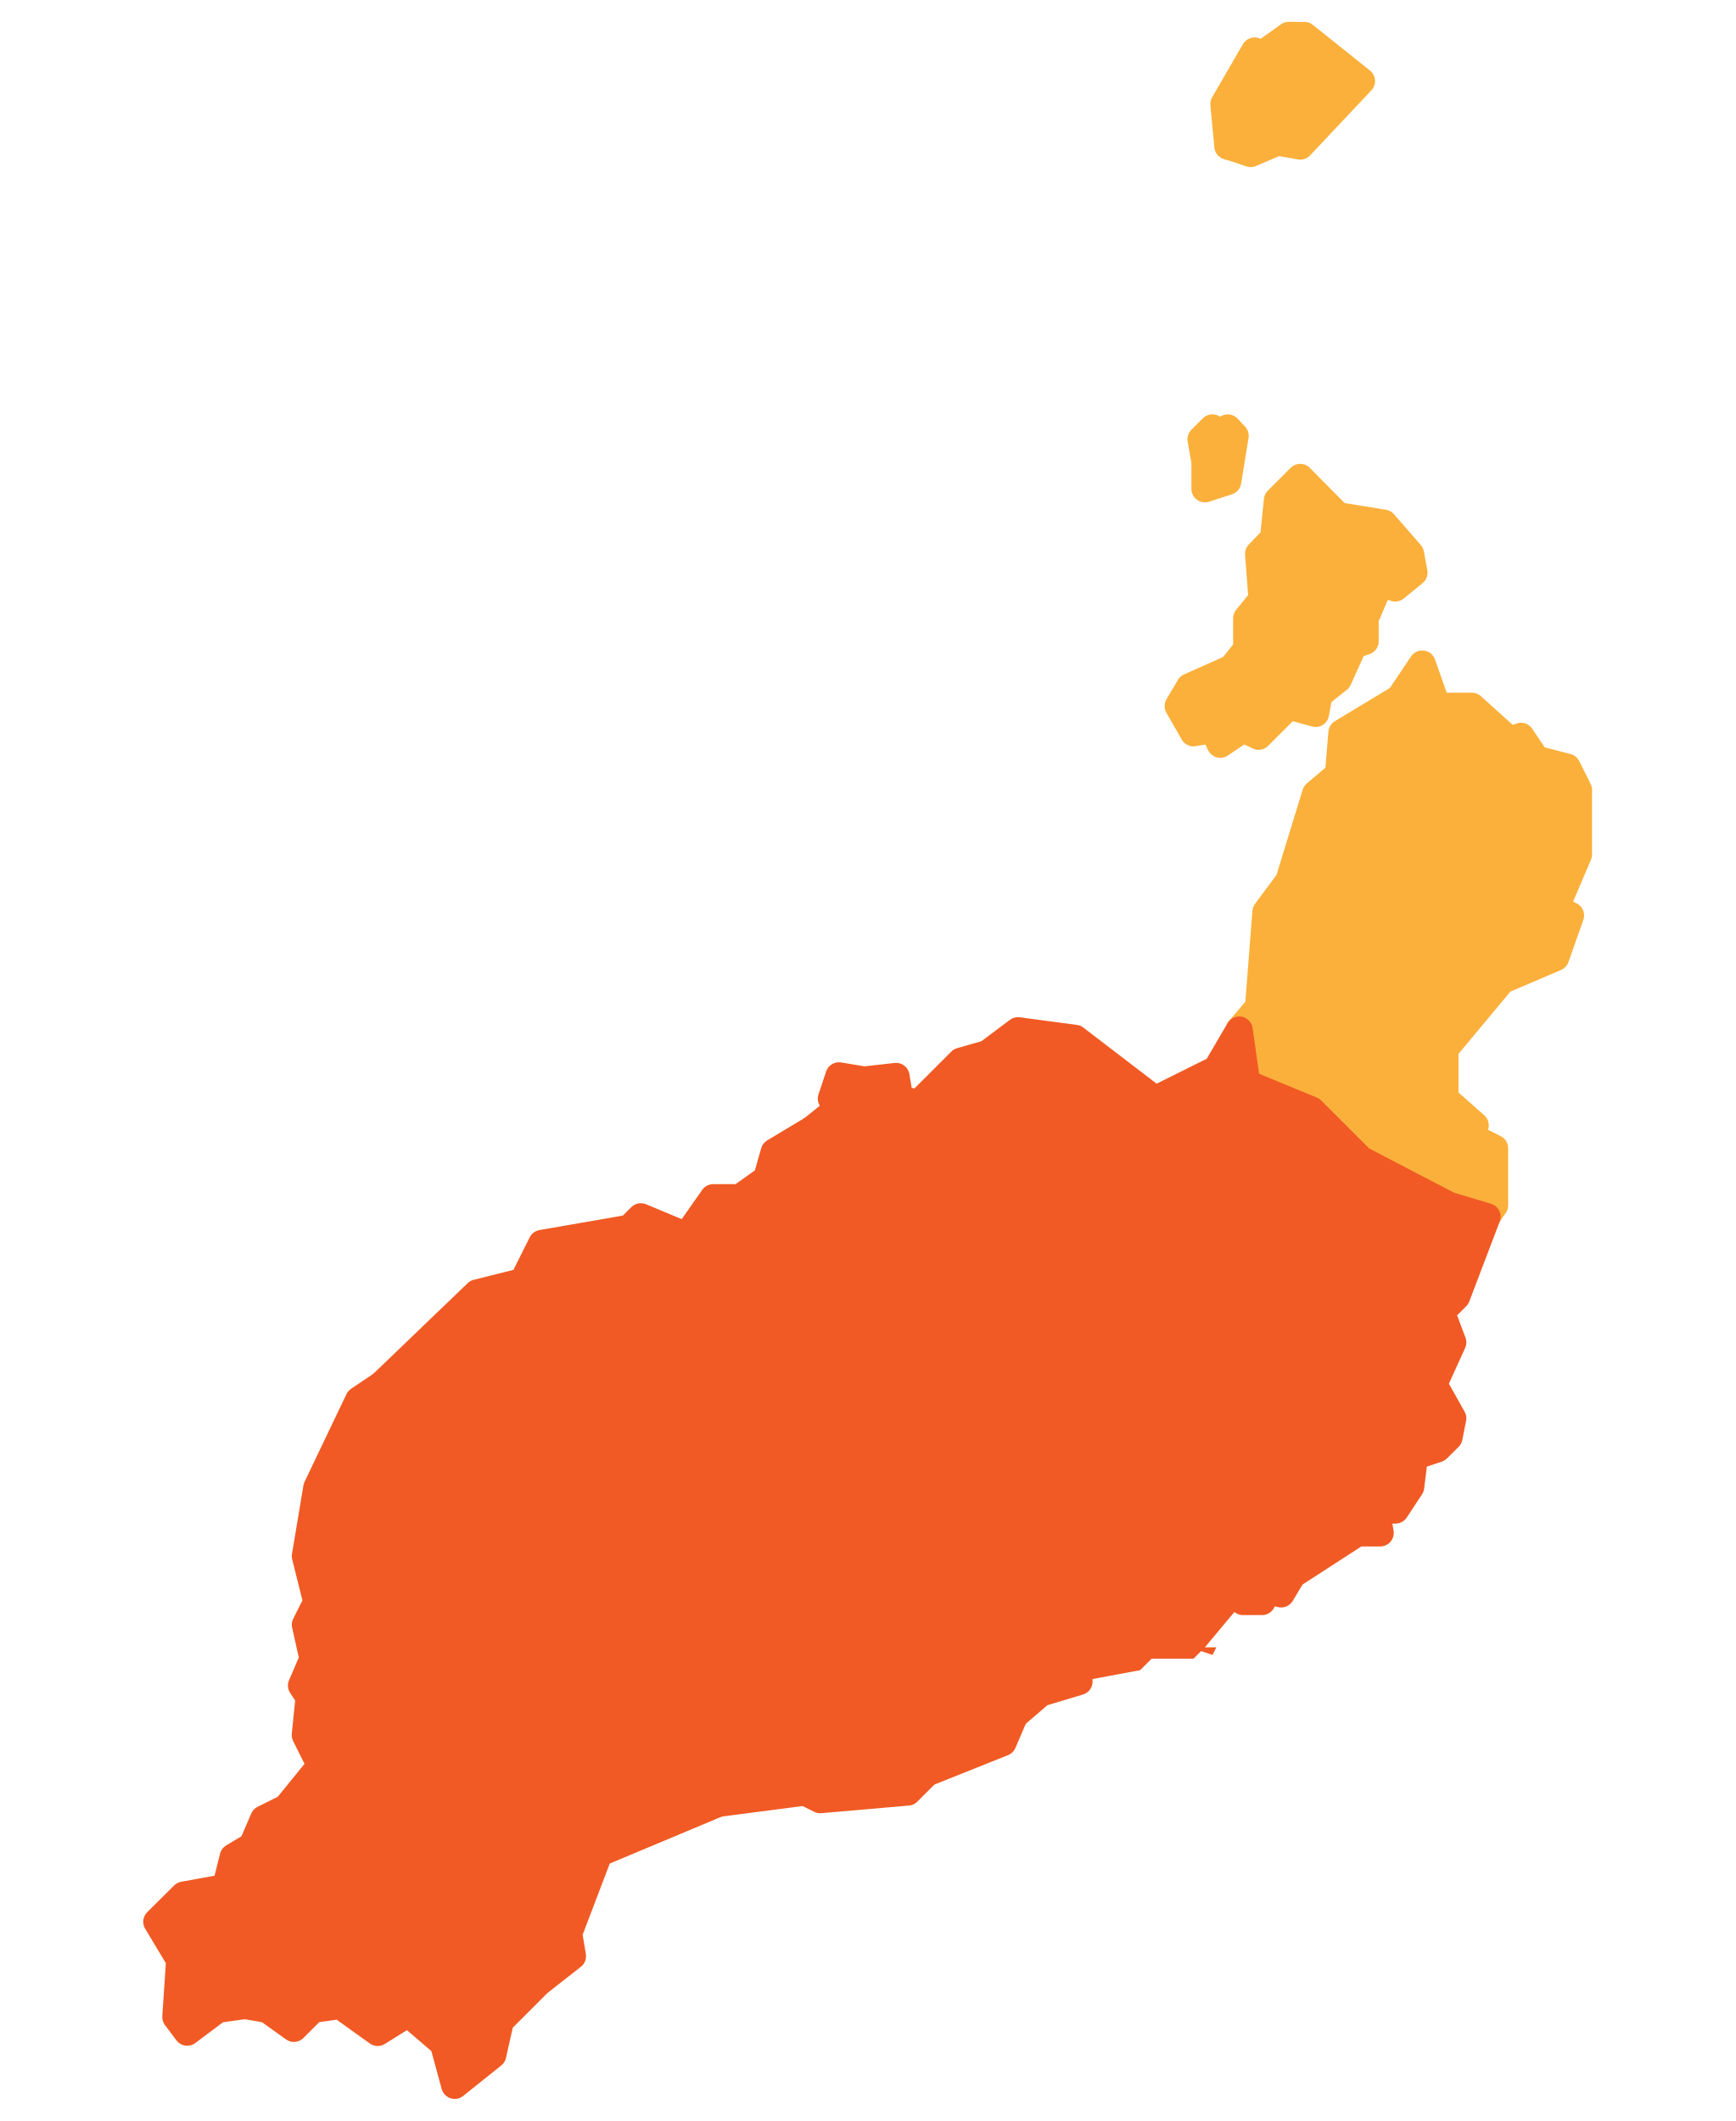
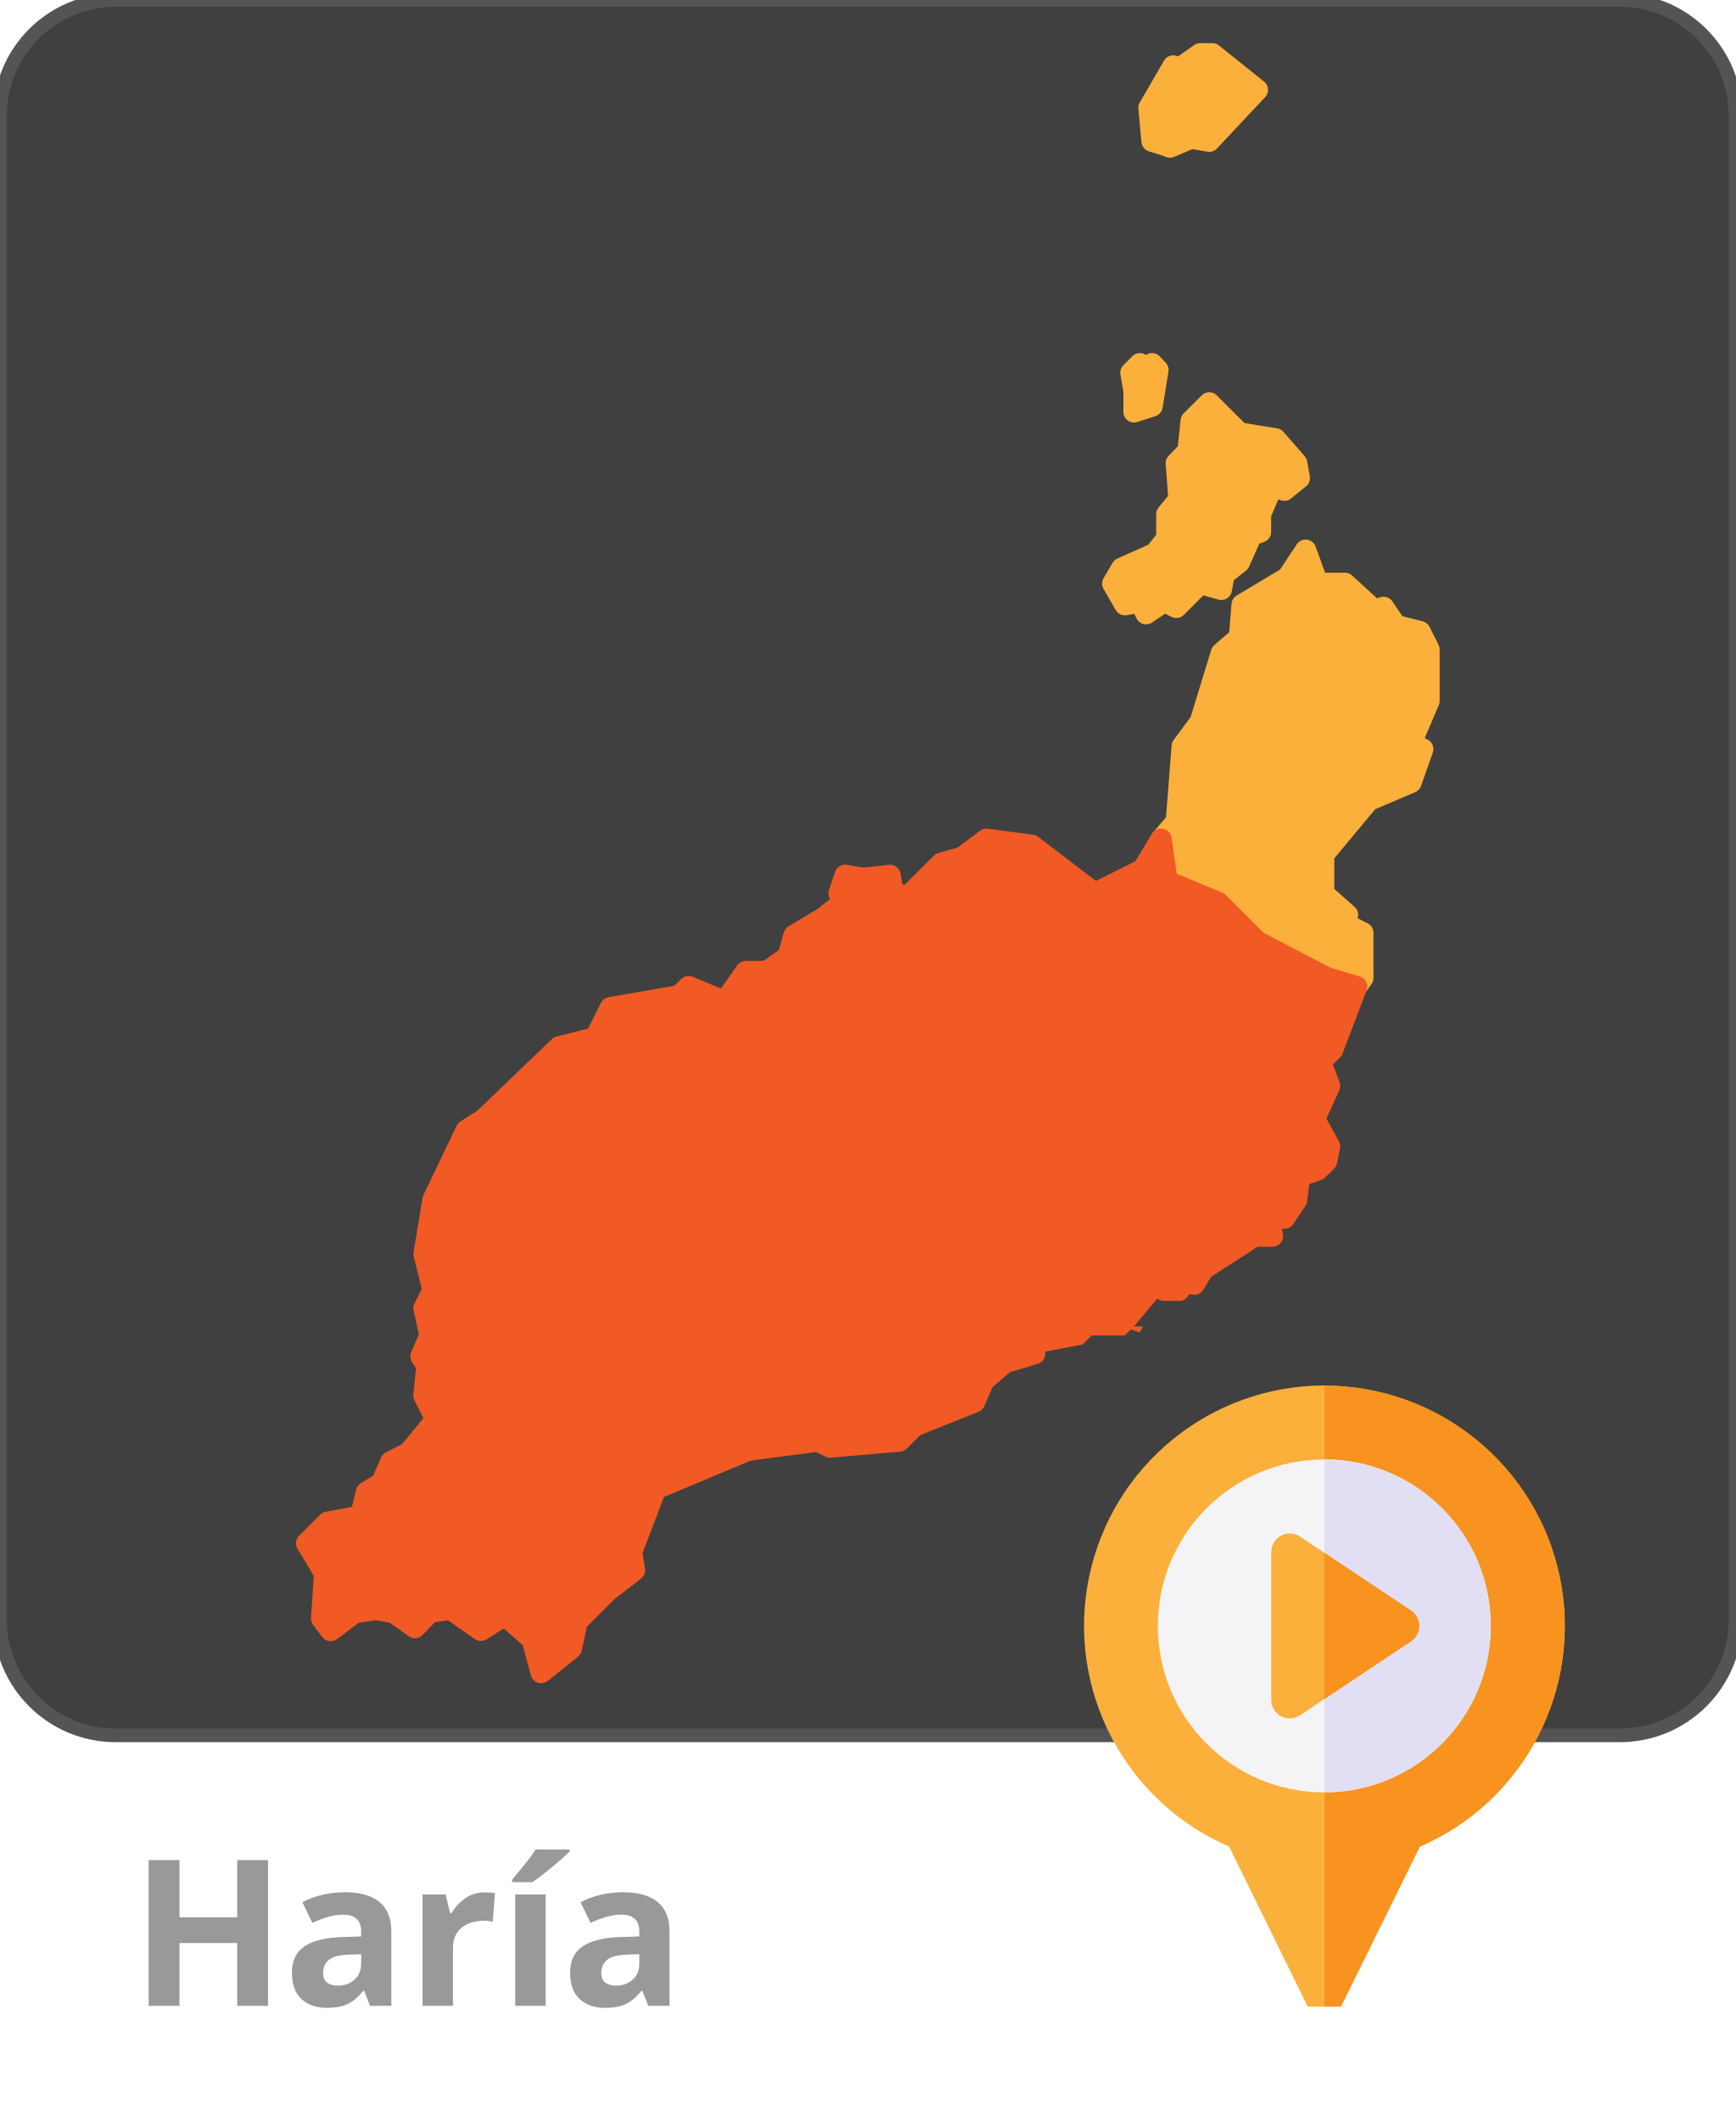
<svg xmlns="http://www.w3.org/2000/svg" id="Municipios_de_la_provincia_de_Santa_Cruz_de_Tenerife" data-name="Municipios de la provincia de Santa Cruz de Tenerife" viewBox="0 0 255.12 311.81">
  <defs>
-     <style>.cls-1,.cls-3{fill:#f15a24;}.cls-2{fill:#fbb03b;stroke:#fbb03b;}.cls-2,.cls-3{stroke-linejoin:round;stroke-width:3.97px;}.cls-3{stroke:#f15a24;}</style>
+     <style>.cls-1{fill:#404040;stroke:#545454;stroke-miterlimit:10;stroke-width:2px;}.cls-2,.cls-4{fill:#f15a24;}.cls-3,.cls-5{fill:#fbb03b;}.cls-3{stroke:#fbb03b;}.cls-3,.cls-4{stroke-linejoin:round;stroke-width:3.13px;}.cls-4{stroke:#f15a24;}.cls-6{fill:#f7931e;}.cls-7{fill:#f4f4f6;}.cls-8{fill:#e2dff4;}.cls-9{font-size:30px;fill:#999;font-family:ZillaSlab-SemiBold, Zilla Slab;font-weight:700;}.cls-10{letter-spacing:-0.01em;}</style>
  </defs>
-   <path id="Arrecife" class="cls-1" d="M182.72,235.45l-5.6,6.72h1.68l-.56,1.12-1.68-.56-1.12,1.12h-6.16l-1.68,1.68-9,1.68-2.24-26.89h1.68l3.92.56,9.52-2.8.56,2.24,1.12-.56-1.12,5,1.68,4.48,7.28,2.8Z" />
-   <path id="Haría" class="cls-2" d="M189.45,5.19,185.51,8l-1.09-.51-4.52,7.8.58,6.2,1.68.51,1.68.58,3.94-1.68,3.36.58,9-9.56-8.39-6.71Zm-11.23,57.7-1.68,1.68.58,3.36v3.94l3.36-1.09,1.09-6.71-1.09-1.17-1.09,1.17Zm12.91,7.29-3.36,3.36-.58,5.62L185,81.42l.51,6.71-2.26,2.77v4.52l-2.19,2.77-6.2,2.77-1.68,2.84,2.26,3.94,3.36-.58v1.09l.58,1.17,3.36-2.26,2.26,1.09,4.45-4.45,3.94,1.09.51-2.77,2.84-2.26,2.26-5,1.68-.58V90.9L202.36,87,204,85.87l1.09.58,2.77-2.26-.51-2.77-3.94-4.52-6.71-1.09Zm17.94,27.43-3.36,5-8.46,5.11-.51,6.13-3.36,2.84-3.94,12.84-3.36,4.52-1.09,14-2.84,3.36,1.09,7.8,9.56,3.94,7.29,7.29L213,177.19l5.54,1.68,1.17-1.68V168.8l-3.36-1.68.51-1.68-4.45-3.94v-7.29l8.39-10.07,7.88-3.36,2.19-6.2-2.19-1.09,3.36-7.88v-9.48l-1.68-3.36-4.52-1.17-2.26-3.36-1.68.58-5.54-5h-5.11Z" />
-   <path id="San_Bartolomé" data-name="San Bartolomé" class="cls-3" d="M128.38,208.56l3.36-1.12,7.84,3.92,12.88.56,5.6,8.4h-1.68l2.24,26.89L153,248.9l-3.92,3.36-16.25-21.85-5.6-11.2-3.36-.56Z" />
-   <path id="Teguise" class="cls-3" d="M182.16,151.42l1.12,7.84,9.52,3.92,7.28,7.28L213,177.19l5.6,1.68-4.48,11.76-2.24,2.24,1.68,4.48-2.8,6.16,2.8,5-.56,2.8L211.29,213l-3.36,1.12-.56,4.48L205.13,222h-2.8l.56,3.36h-3.36L190,231.53l-1.68,2.8-2.24-.56-.56,1.68h-2.8L181,232.09l-7.28-2.8-1.68-4.48,1.12-5-1.12.56-.56-2.24-9.52,2.8-3.92-.56-5.6-8.4-12.88-.56-7.84-3.92-3.36,1.12,4.48-19-1.12-11.2-5-19.61,5-.56.56,3.36,2.8.56,6.16-6.16,3.92-1.12,4.48-3.36,8.4,1.12,11.76,9,9-4.48Z" />
-   <path id="Tías" class="cls-3" d="M107.66,229.85l16.25-11.2,3.36.56,5.6,11.2,16.25,21.85-1.68,3.92-11.2,4.48-2.8,2.8-12.88,1.12-2.24-1.12-12.88,1.68-2.24-23Z" />
-   <path id="Tinajo" class="cls-3" d="M56.12,203.52l14-13.45,6.72-1.68,2.8-5.6,12.88-2.24,1.68-1.68,6.72,2.8,3.92-5.6h3.92l3.92-2.8,1.12-3.92,5.6-3.36,2.8-2.24h2.24l-2.24-2.24,1.12-3.36,3.36.56,5,19.61,1.12,11.2-4.48,19-4.48,10.08-16.25,11.2-23-6.16Z" />
-   <path id="Yaiza" class="cls-3" d="M56.12,203.52l28.57,20.17,23,6.16-4.48,12.33,2.24,23-17.37,7.28-4.48,11.76.56,3.36-5,3.92-5.6,5.6-1.12,5-5.6,4.48-1.68-6.16L60,296l-4.48,2.8L50,294.84,46,295.4l-2.8,2.8-3.92-2.8L36,294.84,32,295.4l-4.48,3.36-1.68-2.24.56-8.4-3.36-5.6L27,278.59l6.16-1.12L34.27,273l2.8-1.68,1.68-3.92,3.36-1.68,5-6.16-2.24-4.48.56-5.6-1.12-1.68L46,243.86l-1.12-5,1.68-3.36-1.68-6.72,1.68-10.08,6.16-12.89Z" />
+   <rect class="cls-1" width="255.12" height="255.12" rx="17.01" ry="17.01" />
+   <path id="Arrecife" class="cls-2" d="M171.12,189.72,166.69,195H168l-.44.88-1.33-.44-.88.88H160.5l-1.33,1.33L152.1,199l-1.77-21.23h1.33l3.1.44,7.52-2.21.44,1.77.88-.44-.88,4,1.33,3.54,5.75,2.21Z" />
+   <path id="Haría" class="cls-3" d="M176.43,7.91l-3.11,2.19-.86-.4-3.57,6.16.46,4.9,1.32.4,1.32.46,3.11-1.32,2.65.46,7.08-7.55-6.62-5.3Zm-8.87,45.56-1.32,1.32.46,2.65v3.11l2.65-.86.86-5.3-.86-.92-.86.92Zm10.19,5.76-2.65,2.65-.46,4.43-1.73,1.79.4,5.3-1.79,2.19v3.57l-1.73,2.19-4.9,2.19-1.32,2.25,1.79,3.11,2.65-.46v.86l.46.92,2.65-1.79,1.79.86,3.51-3.51,3.11.86.4-2.19,2.25-1.79,1.79-4,1.32-.46V75.58l1.32-3.11,1.32-.86.86.46L191,70.28l-.4-2.19-3.11-3.57-5.3-.86Zm14.17,21.66-2.65,4-6.68,4-.4,4.84L179.54,96l-3.11,10.14-2.65,3.57-.86,11.06-2.25,2.65.86,6.16,7.55,3.11,5.76,5.76,10.19,5.3,4.38,1.32.92-1.32v-6.62l-2.65-1.32.4-1.32-3.51-3.11v-5.76l6.62-7.95,6.22-2.65,1.73-4.9-1.73-.86,2.65-6.22V95.51l-1.32-2.65-3.57-.92-1.79-2.65-1.32.46-4.38-4h-4Z" />
+   <path id="San_Bartolomé" data-name="San Bartolomé" class="cls-4" d="M128.21,168.49l2.65-.88,6.19,3.1,10.17.44,4.42,6.64h-1.33L152.1,199l-4.42,1.33-3.1,2.65-12.83-17.25-4.42-8.85-2.65-.44Z" />
+   <path id="Teguise" class="cls-4" d="M170.67,123.37l.88,6.19,7.52,3.1,5.75,5.75L195,143.72l4.42,1.33-3.54,9.29-1.77,1.77,1.33,3.54-2.21,4.87,2.21,4L195,170.7,193.68,172l-2.65.88-.44,3.54-1.77,2.65H186.6l.44,2.65h-2.65l-7.52,4.87-1.33,2.21-1.77-.44-.44,1.33h-2.21l-1.33-2.65L164,184.86l-1.33-3.54.88-4-.88.44-.44-1.77-7.52,2.21-3.1-.44-4.42-6.64-10.17-.44-6.19-3.1-2.65.88,3.54-15-.88-8.85-4-15.48,4-.44.44,2.65,2.21.44,4.87-4.87,3.1-.88,3.54-2.65,6.64.88,9.29,7.08,7.08-3.54Z" />
+   <path id="Tías" class="cls-4" d="M111.84,185.3l12.83-8.85,2.65.44,4.42,8.85L144.58,203l-1.33,3.1-8.85,3.54-2.21,2.21-10.17.88-1.77-.88-10.17,1.33L108.31,195Z" />
+   <path id="Tinajo" class="cls-4" d="M71.15,164.51l11.06-10.62,5.31-1.33,2.21-4.42,10.17-1.77,1.33-1.33,5.31,2.21,3.1-4.42h3.1l3.1-2.21.88-3.1,4.42-2.65,2.21-1.77h1.77l-1.77-1.77.88-2.65,2.65.44,4,15.48.88,8.85-3.54,15-3.54,8-12.83,8.85-18.14-4.87Z" />
+   <path id="Yaiza" class="cls-4" d="M71.15,164.51l22.56,15.93,18.14,4.87L108.31,195l1.77,18.14-13.71,5.75-3.54,9.29.44,2.65-4,3.1-4.42,4.42-.88,4-4.42,3.54L78.23,241l-4-3.54-3.54,2.21-4.42-3.1-3.1.44L61,239.27l-3.1-2.21-2.65-.44-3.1.44-3.54,2.65-1.33-1.77.44-6.64-2.65-4.42,3.1-3.1L53,222.9l.88-3.54L56.11,218l1.33-3.1,2.65-1.33,4-4.87-1.77-3.54.44-4.42-.88-1.33,1.33-3.1-.88-4,1.33-2.65-1.33-5.31,1.33-8,4.87-10.17Z" />
+   <path class="cls-5" d="M194.67,203.68a35.34,35.34,0,0,0-14,67.78L192.23,295h4.88l11.59-23.52a35.34,35.34,0,0,0-14-67.78Z" />
+   <path class="cls-6" d="M197.11,295l11.59-23.52a35.34,35.34,0,0,0-14-67.78V295Z" />
+   <path class="cls-7" d="M194.67,263.5A24.47,24.47,0,1,1,219.14,239,24.5,24.5,0,0,1,194.67,263.5Z" />
+   <path class="cls-8" d="M219.14,239a24.5,24.5,0,0,0-24.47-24.47V263.5A24.5,24.5,0,0,0,219.14,239Z" />
+   <path class="cls-5" d="M189.59,252.63a2.72,2.72,0,0,1-2.72-2.72V228.15a2.72,2.72,0,0,1,4.23-2.26l16.31,10.88a2.72,2.72,0,0,1,0,4.52L191.1,252.17a2.72,2.72,0,0,1-1.51.46Z" />
+   <path class="cls-6" d="M207.41,236.77l-12.75-8.5v21.52l12.75-8.5a2.72,2.72,0,0,0,0-4.52Z" />
+   <text class="cls-9" transform="translate(19.15 294.88)">
+     <tspan class="cls-10">H</tspan>
+     <tspan x="22.5" y="0">aría</tspan>
+   </text>
</svg>
